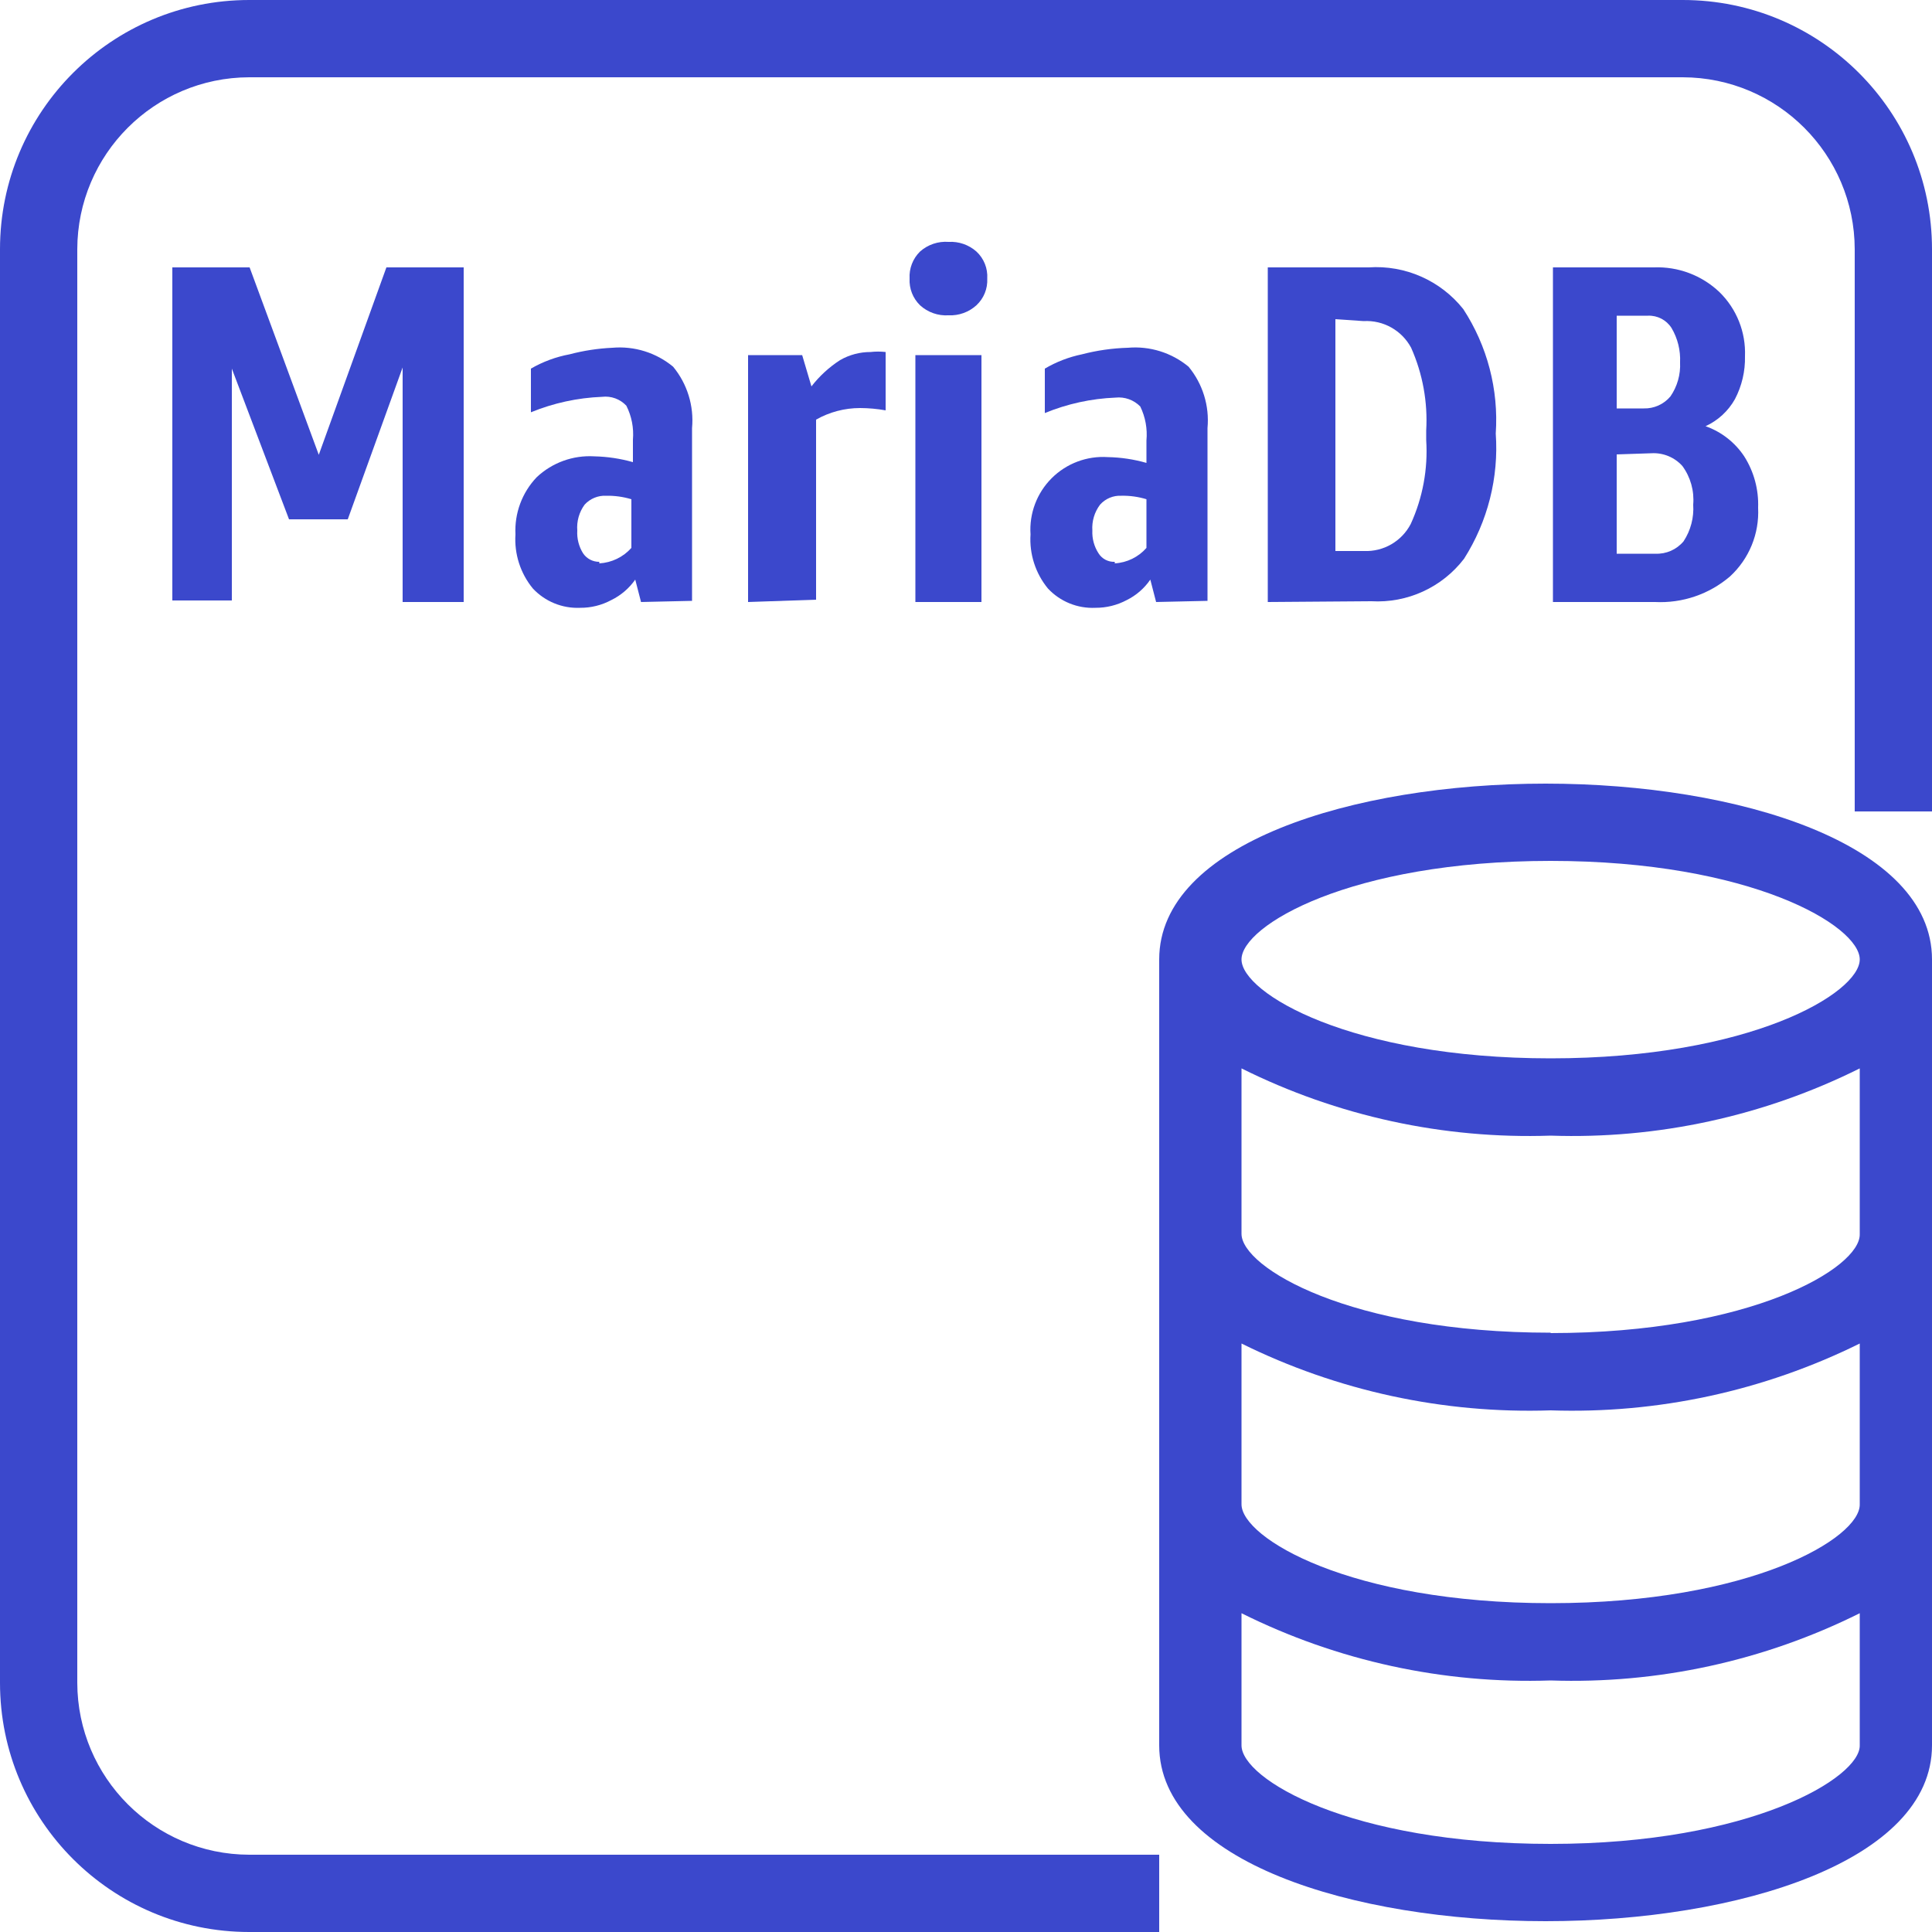
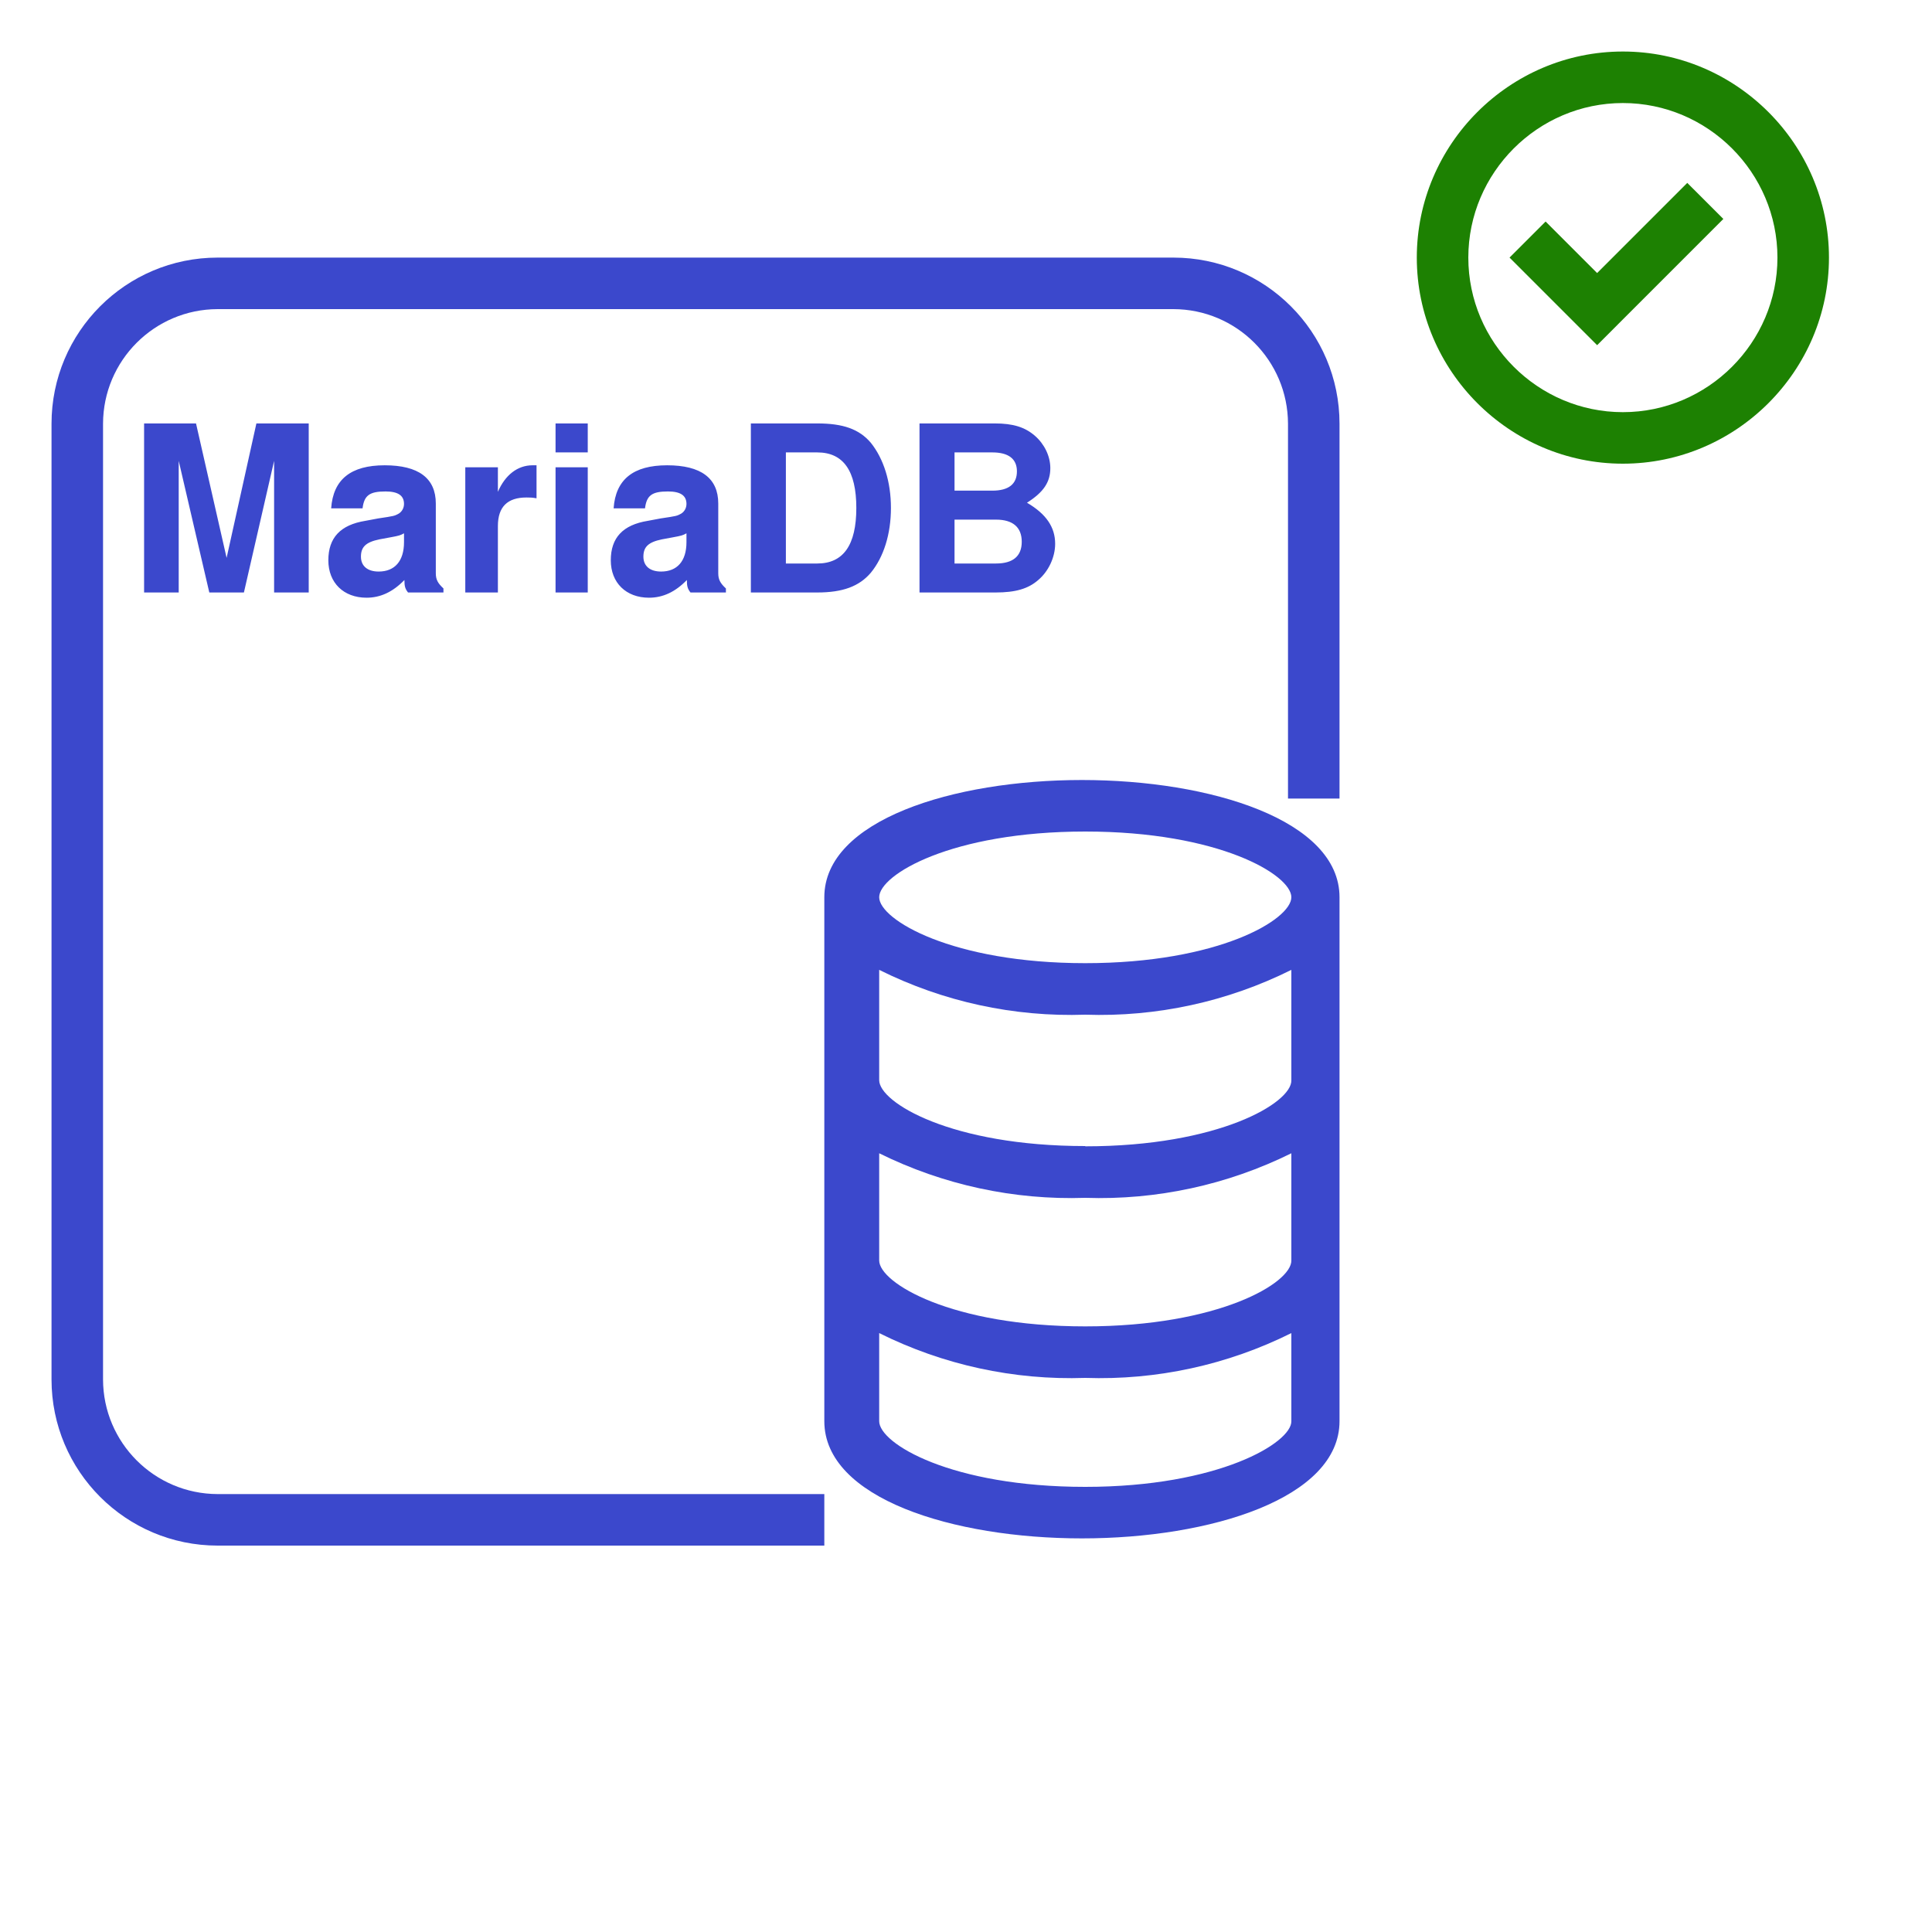
- <svg xmlns="http://www.w3.org/2000/svg" width="50" height="50" viewBox="0 0 50 50">
-   <g id="Working">
-     <path d="M10.42,15.58V9.51L9,13.44H7.48L6,9.54v6H4.46V6.92h2l1.79,4.85L10,6.92h2v8.66Z" style="fill:#3b48cc" />
-     <path d="M16.59,15.58,16.44,15a1.63,1.63,0,0,1-.62.53,1.68,1.68,0,0,1-.81.2,1.58,1.58,0,0,1-1.22-.5,2,2,0,0,1-.45-1.4,2,2,0,0,1,.55-1.48,2,2,0,0,1,1.49-.54,4,4,0,0,1,1,.15v-.58a1.64,1.64,0,0,0-.17-.88.74.74,0,0,0-.63-.23,5.42,5.42,0,0,0-1.84.4V9.54a3.14,3.14,0,0,1,1-.37A5.32,5.32,0,0,1,15.85,9a2.17,2.17,0,0,1,1.57.49,2.18,2.18,0,0,1,.49,1.59v4.47Zm-1.08-1a1.2,1.2,0,0,0,.83-.4V12.92a2.13,2.13,0,0,0-.65-.09.71.71,0,0,0-.56.23,1,1,0,0,0-.19.67,1,1,0,0,0,.15.59A.5.5,0,0,0,15.51,14.54Z" style="fill:#3b48cc" />
-     <path d="M19.36,15.58V9.19h1.4L21,10a3,3,0,0,1,.74-.68,1.58,1.58,0,0,1,.79-.21,1.72,1.72,0,0,1,.39,0v1.51a3.85,3.85,0,0,0-.66-.06,2.31,2.31,0,0,0-1.14.3v4.66Z" style="fill:#3b48cc" />
-     <path d="M24.55,8.16a1,1,0,0,1-.74-.26.9.9,0,0,1-.27-.69.91.91,0,0,1,.27-.7,1,1,0,0,1,.74-.25,1,1,0,0,1,.72.25.88.88,0,0,1,.28.7.88.88,0,0,1-.28.69A1,1,0,0,1,24.55,8.16Zm-.86,7.42V9.19H25.4v6.39Z" style="fill:#3b48cc" />
-     <path d="M29.92,15.58,29.77,15a1.6,1.6,0,0,1-.61.53,1.7,1.7,0,0,1-.81.2,1.58,1.58,0,0,1-1.23-.5,2,2,0,0,1-.45-1.4,1.88,1.88,0,0,1,2-2,3.89,3.89,0,0,1,1,.15v-.58a1.66,1.66,0,0,0-.16-.88.78.78,0,0,0-.64-.23,5.37,5.37,0,0,0-1.83.4V9.54A3.14,3.14,0,0,1,28,9.17,5.32,5.32,0,0,1,29.19,9a2.17,2.17,0,0,1,1.57.49,2.18,2.18,0,0,1,.49,1.59v4.47Zm-1.07-1a1.18,1.18,0,0,0,.82-.4V12.92a2.08,2.08,0,0,0-.65-.09.69.69,0,0,0-.55.23,1,1,0,0,0-.2.67,1,1,0,0,0,.16.59A.47.47,0,0,0,28.85,14.54Z" style="fill:#3b48cc" />
-     <path d="M32.81,15.58V6.92h2.61A2.88,2.88,0,0,1,37.87,8a5.24,5.24,0,0,1,.84,3.22,5.34,5.34,0,0,1-.82,3.24,2.82,2.82,0,0,1-2.4,1.1Zm1.75-7.32v6h.74a1.3,1.3,0,0,0,1.21-.7,4.52,4.52,0,0,0,.4-2.17v-.25A4.61,4.61,0,0,0,36.52,9a1.31,1.31,0,0,0-1.23-.69Z" style="fill:#3b48cc" />
-     <path d="M40.19,15.58V6.92H42.8a2.33,2.33,0,0,1,1.7.64,2.2,2.2,0,0,1,.66,1.66,2.28,2.28,0,0,1-.26,1.11,1.67,1.67,0,0,1-.76.7,2,2,0,0,1,1,.78,2.32,2.32,0,0,1,.36,1.33,2.26,2.26,0,0,1-.73,1.78,2.77,2.77,0,0,1-1.94.66Zm1.65-7.41v2.4h.7a.87.87,0,0,0,.69-.31,1.42,1.42,0,0,0,.25-.88,1.6,1.6,0,0,0-.22-.89.69.69,0,0,0-.61-.32Zm0,3.59v2.57h1a.9.9,0,0,0,.73-.32,1.54,1.54,0,0,0,.25-.95,1.48,1.48,0,0,0-.28-1,1,1,0,0,0-.8-.33Z" style="fill:#3b48cc" />
+ <svg xmlns="http://www.w3.org/2000/svg" width="100" height="100" viewBox="0 0 75 75">
+   <g id="Working" transform="translate(2,10)">
+     <text transform="translate(-6, 4)" font-size="9" fill="#3b48cc" font-family="Amazon Ember, Helvetica, Arial, sans-serif" font-weight="bold">
+       <tspan x="1em" dy="1em">MariaDB</tspan>
+     </text>
    <path d="M40,20.28c-5,0-10,1.56-10,4.55V45.17c0,3,5,4.55,10,4.55s10-1.56,10-4.55V24.83C50,21.84,45,20.28,40,20.28Zm.13,2c5.19,0,8,1.68,8,2.55s-2.83,2.56-8,2.56-8-1.69-8-2.56S34.93,22.28,40.13,22.28Zm0,25.44c-5.2,0-8-1.68-8-2.55V41.75a16.66,16.66,0,0,0,8,1.74,16.65,16.65,0,0,0,8-1.74v3.42C48.15,46,45.32,47.72,40.13,47.72Zm0-6.23c-5.2,0-8-1.69-8-2.56V34.77a16.78,16.78,0,0,0,8,1.73,16.77,16.77,0,0,0,8-1.73v4.16C48.15,39.8,45.32,41.49,40.13,41.49Zm0-7c-5.2,0-8-1.69-8-2.56V27.65a16.66,16.66,0,0,0,8,1.74,16.65,16.65,0,0,0,8-1.74v4.29C48.15,32.81,45.32,34.5,40.13,34.5Z" style="fill:#3b48cc" />
    <path d="M43.55,0H6.45A6.45,6.45,0,0,0,0,6.45v37.1A6.45,6.45,0,0,0,6.45,50H30V48H6.45A4.46,4.46,0,0,1,2,43.55V6.45A4.46,4.46,0,0,1,6.45,2h37.1A4.46,4.46,0,0,1,48,6.45V21h2V6.45A6.45,6.45,0,0,0,43.55,0Z" style="fill:#3b48cc" />
  </g>
+   <style type="text/css">
+         .st4 {
+             fill: #1d8102
+         }
+     </style>
+   <g id="grid_x5F_locked" />
+   <g id="icon">
+     <g transform="translate(55,2)">
+       <path class="st4" d="M8,0C3.6,0,0,3.6,0,8s3.6,8,8,8s8-3.6,8-8S12.4,0,8,0z M8,14c-3.3,0-6-2.7-6-6s2.7-6,6-6s6,2.7,6,6    S11.3,14,8,14z" />
+       <polygon class="st4" points="7,8.6 5,6.6 3.6,8 7,11.4 11.9,6.5 10.5,5.1   " />
+     </g>
+   </g>
</svg>
